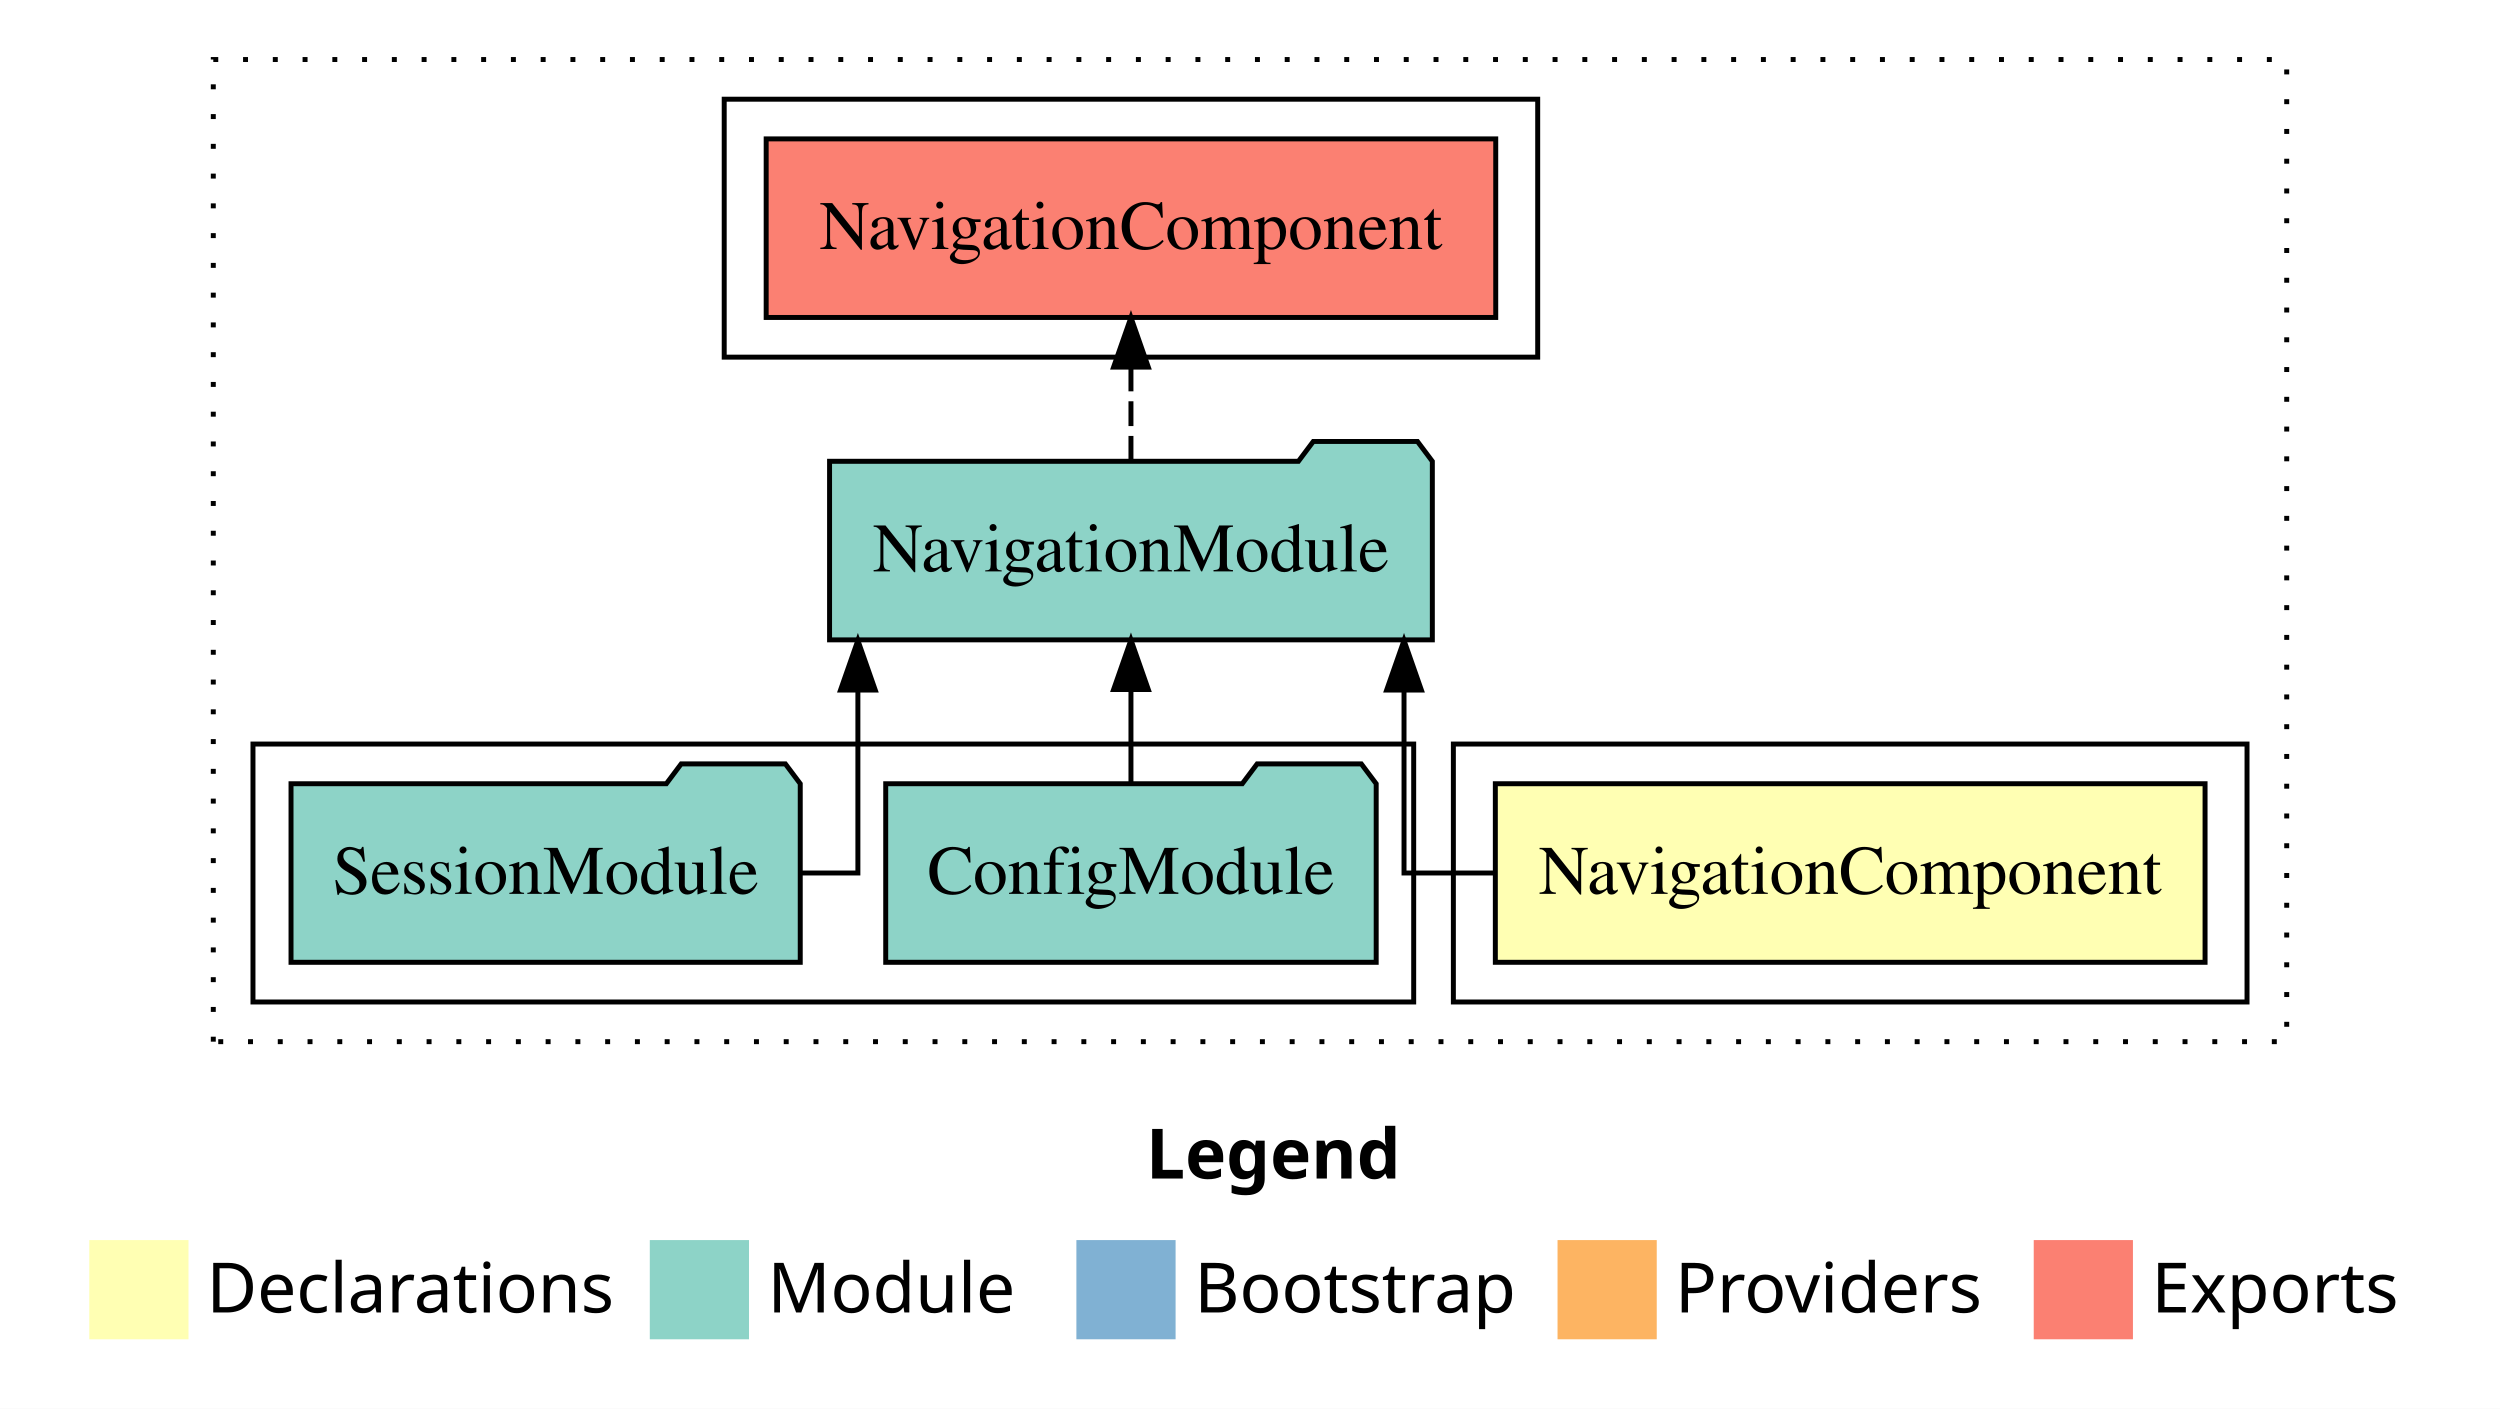
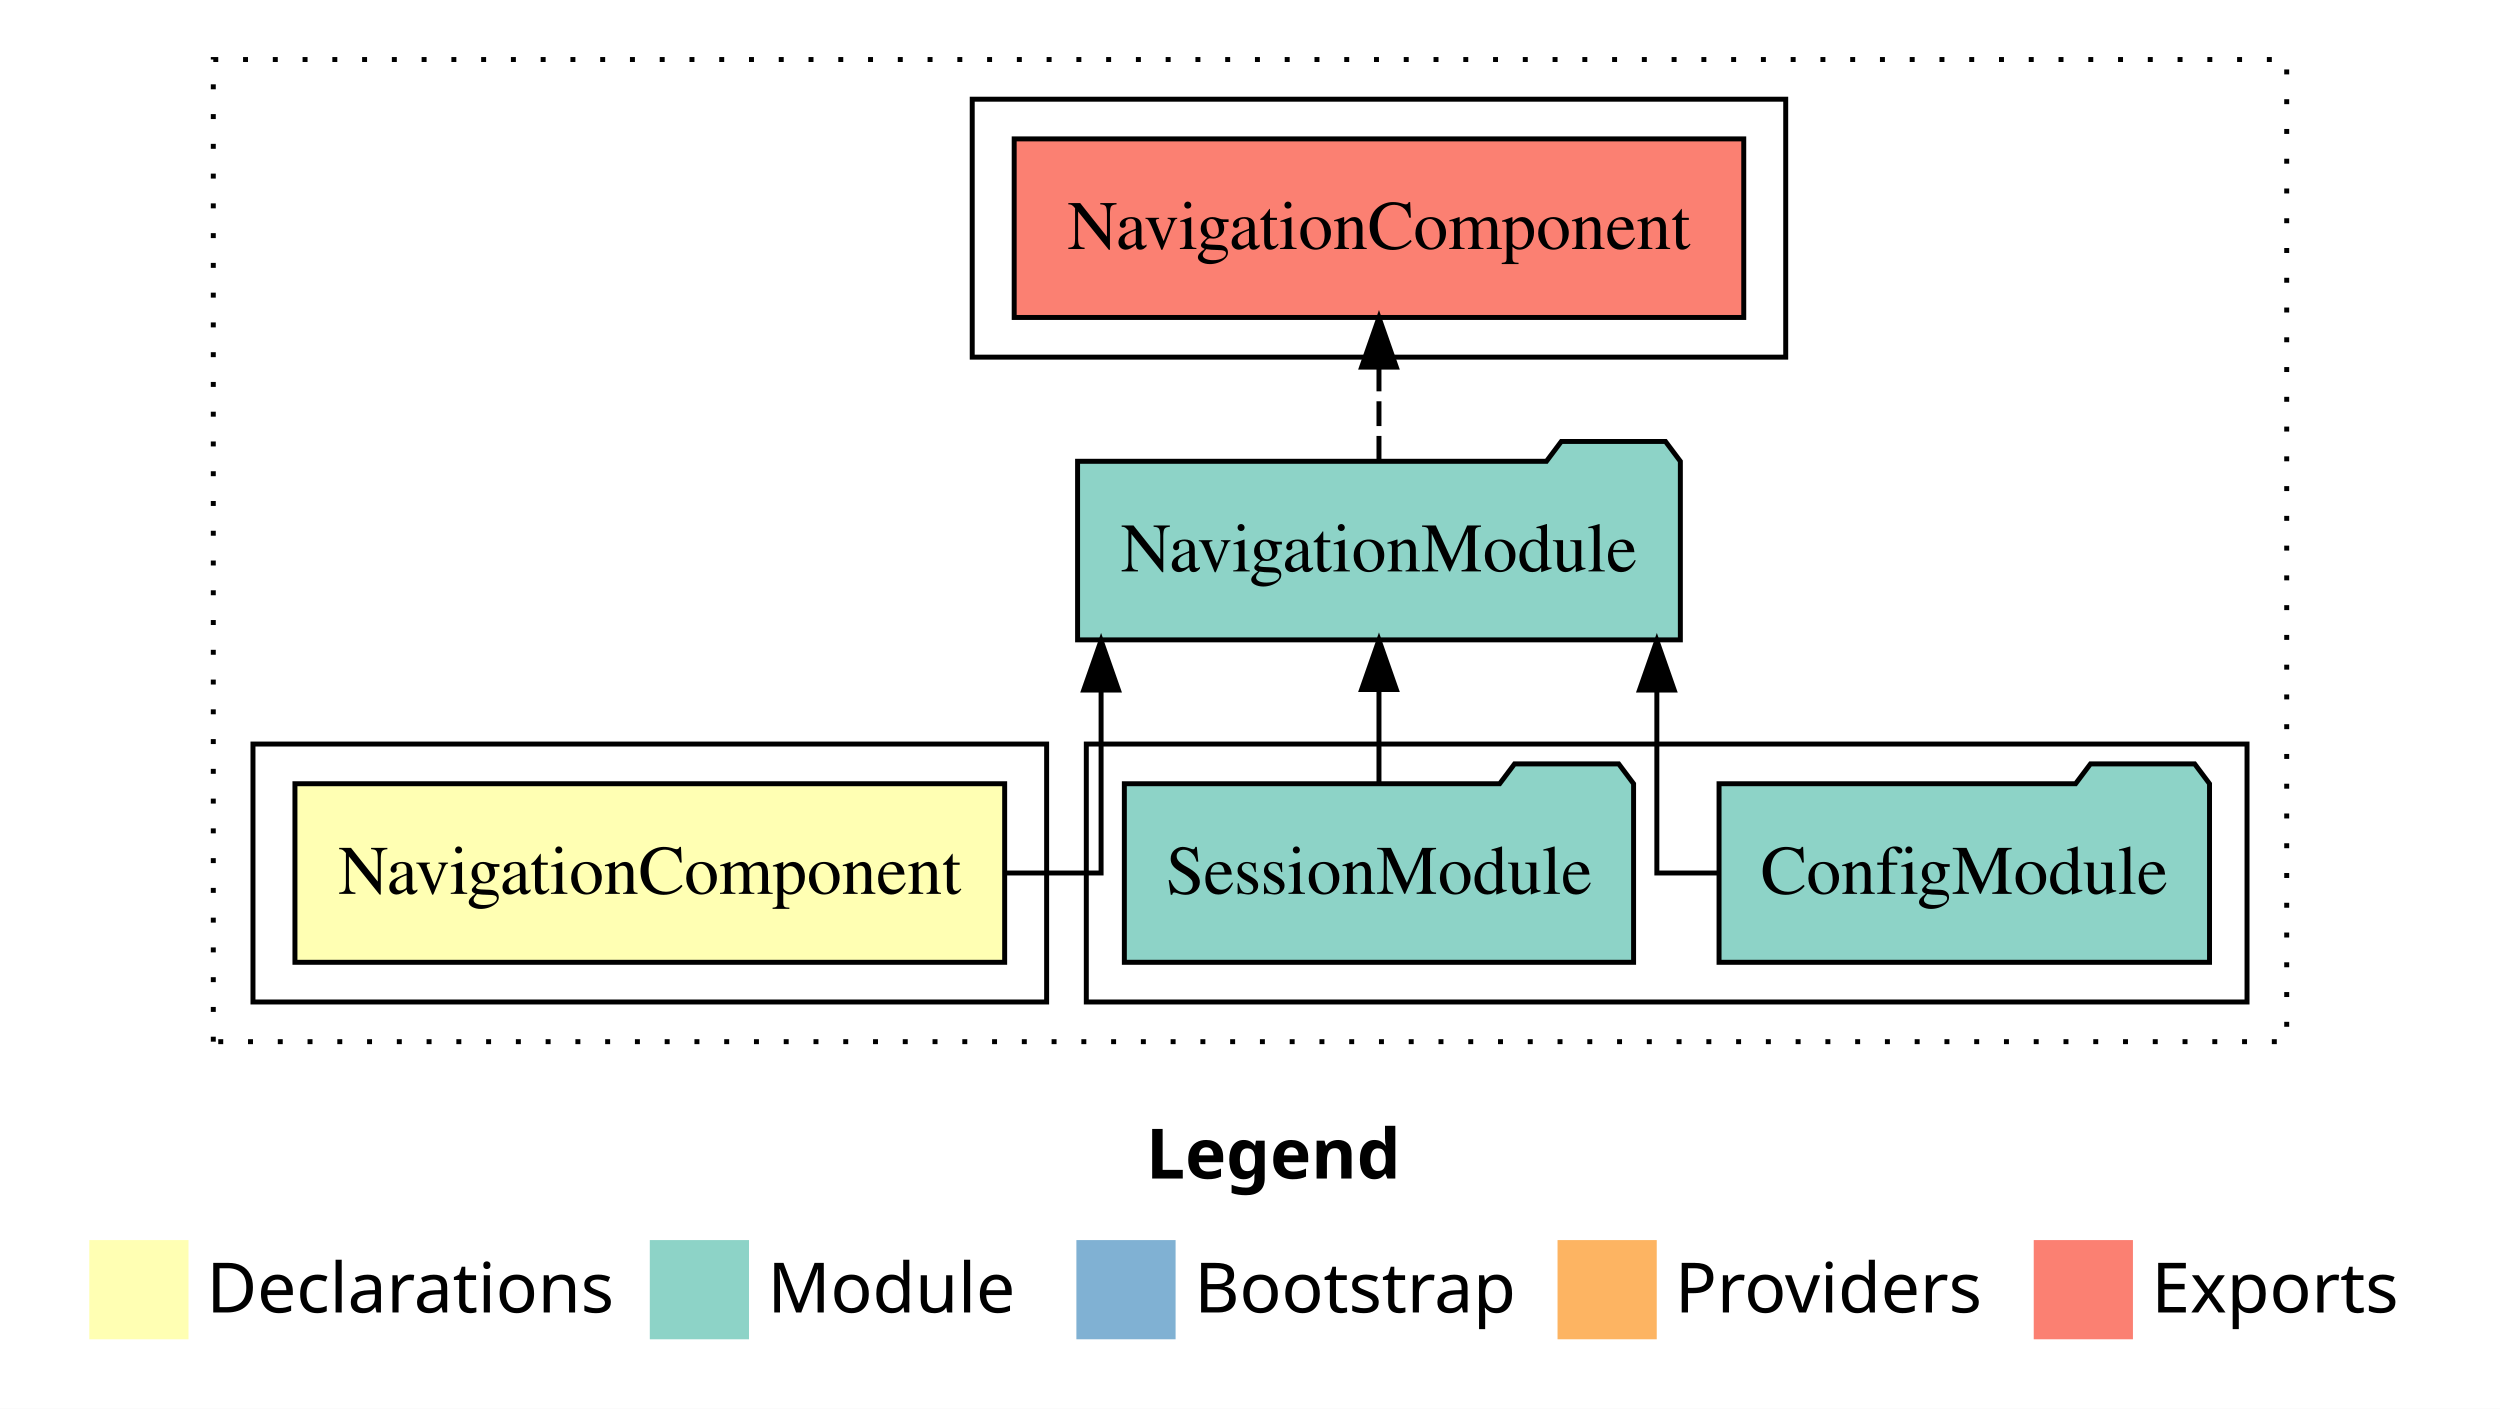
<svg xmlns="http://www.w3.org/2000/svg" width="504pt" height="284pt" viewBox="0.00 0.00 504.00 284.00">
  <g id="graph0" class="graph" transform="scale(1 1) rotate(0) translate(4 280)">
    <polygon fill="white" stroke="transparent" points="-4,4 -4,-280 500,-280 500,4 -4,4" />
    <text text-anchor="start" x="227.01" y="-42.4" font-family="sans-serif" font-weight="bold" font-size="14.00">Legend</text>
    <polygon fill="#ffffb3" stroke="transparent" points="14,-10 14,-30 34,-30 34,-10 14,-10" />
    <text text-anchor="start" x="37.63" y="-15.4" font-family="sans-serif" font-size="14.00">  Declarations</text>
    <polygon fill="#8dd3c7" stroke="transparent" points="127,-10 127,-30 147,-30 147,-10 127,-10" />
    <text text-anchor="start" x="150.73" y="-15.4" font-family="sans-serif" font-size="14.00">  Module</text>
    <polygon fill="#80b1d3" stroke="transparent" points="213,-10 213,-30 233,-30 233,-10 213,-10" />
    <text text-anchor="start" x="236.78" y="-15.4" font-family="sans-serif" font-size="14.00">  Bootstrap</text>
    <polygon fill="#fdb462" stroke="transparent" points="310,-10 310,-30 330,-30 330,-10 310,-10" />
    <text text-anchor="start" x="333.67" y="-15.4" font-family="sans-serif" font-size="14.00">  Providers</text>
    <polygon fill="#fb8072" stroke="transparent" points="406,-10 406,-30 426,-30 426,-10 406,-10" />
    <text text-anchor="start" x="429.73" y="-15.4" font-family="sans-serif" font-size="14.00">  Exports</text>
    <g id="clust1" class="cluster">
      <polygon fill="none" stroke="black" stroke-dasharray="1,5" points="39,-70 39,-268 457,-268 457,-70 39,-70" />
    </g>
-     <g id="clust5" class="cluster">
-       <polygon fill="none" stroke="black" points="142,-208 142,-260 306,-260 306,-208 142,-208" />
+     <g id="clust4" class="cluster">
+       <polygon fill="none" stroke="black" points="215,-78 215,-130 449,-130 449,-78 215,-78" />
    </g>
    <g id="clust2" class="cluster">
-       <polygon fill="none" stroke="black" points="289,-78 289,-130 449,-130 449,-78 289,-78" />
+       <polygon fill="none" stroke="black" points="47,-78 47,-130 207,-130 207,-78 47,-78" />
    </g>
-     <g id="clust4" class="cluster">
-       <polygon fill="none" stroke="black" points="47,-78 47,-130 281,-130 281,-78 47,-78" />
+     <g id="clust5" class="cluster">
+       <polygon fill="none" stroke="black" points="192,-208 192,-260 356,-260 356,-208 192,-208" />
    </g>
    <g id="node1" class="node">
-       <polygon fill="#ffffb3" stroke="black" points="440.54,-122 297.46,-122 297.46,-86 440.54,-86 440.54,-122" />
-       <text text-anchor="middle" x="369" y="-99.8" font-family="Times,serif" font-size="14.00">NavigationComponent</text>
+       <polygon fill="#ffffb3" stroke="black" points="198.54,-122 55.46,-122 55.46,-86 198.54,-86 198.54,-122" />
+       <text text-anchor="middle" x="127" y="-99.8" font-family="Times,serif" font-size="14.00">NavigationComponent</text>
    </g>
    <g id="node2" class="node">
-       <polygon fill="#8dd3c7" stroke="black" points="284.76,-187 281.76,-191 260.76,-191 257.76,-187 163.24,-187 163.24,-151 284.76,-151 284.76,-187" />
-       <text text-anchor="middle" x="224" y="-164.8" font-family="Times,serif" font-size="14.00">NavigationModule</text>
+       <polygon fill="#8dd3c7" stroke="black" points="334.76,-187 331.76,-191 310.76,-191 307.76,-187 213.24,-187 213.24,-151 334.76,-151 334.76,-187" />
+       <text text-anchor="middle" x="274" y="-164.8" font-family="Times,serif" font-size="14.00">NavigationModule</text>
    </g>
    <g id="edge1" class="edge">
-       <path fill="none" stroke="black" d="M297.25,-104C286.56,-104 279.05,-104 279.05,-104 279.05,-104 279.05,-140.89 279.05,-140.89" />
-       <polygon fill="black" stroke="black" points="275.55,-140.89 279.05,-150.89 282.55,-140.89 275.55,-140.89" />
+       <path fill="none" stroke="black" d="M198.68,-104C209.96,-104 217.98,-104 217.98,-104 217.98,-104 217.98,-140.89 217.98,-140.89" />
+       <polygon fill="black" stroke="black" points="214.48,-140.89 217.98,-150.89 221.48,-140.89 214.48,-140.89" />
    </g>
    <g id="node5" class="node">
-       <polygon fill="#fb8072" stroke="black" points="297.54,-252 150.46,-252 150.46,-216 297.54,-216 297.54,-252" />
-       <text text-anchor="middle" x="224" y="-229.8" font-family="Times,serif" font-size="14.00">NavigationComponent </text>
+       <polygon fill="#fb8072" stroke="black" points="347.54,-252 200.46,-252 200.46,-216 347.54,-216 347.54,-252" />
+       <text text-anchor="middle" x="274" y="-229.8" font-family="Times,serif" font-size="14.00">NavigationComponent </text>
    </g>
    <g id="edge4" class="edge">
-       <path fill="none" stroke="black" stroke-dasharray="5,2" d="M224,-187.11C224,-187.11 224,-205.99 224,-205.99" />
-       <polygon fill="black" stroke="black" points="220.5,-205.99 224,-215.99 227.5,-205.99 220.5,-205.99" />
+       <path fill="none" stroke="black" stroke-dasharray="5,2" d="M274,-187.11C274,-187.11 274,-205.99 274,-205.99" />
+       <polygon fill="black" stroke="black" points="270.5,-205.99 274,-215.99 277.5,-205.99 270.5,-205.99" />
    </g>
    <g id="node3" class="node">
-       <polygon fill="#8dd3c7" stroke="black" points="273.44,-122 270.44,-126 249.44,-126 246.44,-122 174.56,-122 174.56,-86 273.44,-86 273.44,-122" />
-       <text text-anchor="middle" x="224" y="-99.8" font-family="Times,serif" font-size="14.00">ConfigModule</text>
+       <polygon fill="#8dd3c7" stroke="black" points="441.44,-122 438.44,-126 417.44,-126 414.44,-122 342.56,-122 342.56,-86 441.44,-86 441.44,-122" />
+       <text text-anchor="middle" x="392" y="-99.8" font-family="Times,serif" font-size="14.00">ConfigModule</text>
    </g>
    <g id="edge2" class="edge">
-       <path fill="none" stroke="black" d="M224,-122.11C224,-122.11 224,-140.99 224,-140.99" />
-       <polygon fill="black" stroke="black" points="220.5,-140.99 224,-150.99 227.5,-140.99 220.5,-140.99" />
+       <path fill="none" stroke="black" d="M342.56,-104C335.2,-104 330.02,-104 330.02,-104 330.02,-104 330.02,-140.89 330.02,-140.89" />
+       <polygon fill="black" stroke="black" points="326.52,-140.89 330.02,-150.89 333.52,-140.89 326.52,-140.89" />
    </g>
    <g id="node4" class="node">
-       <polygon fill="#8dd3c7" stroke="black" points="157.33,-122 154.33,-126 133.33,-126 130.33,-122 54.67,-122 54.67,-86 157.33,-86 157.33,-122" />
-       <text text-anchor="middle" x="106" y="-99.8" font-family="Times,serif" font-size="14.00">SessionModule</text>
+       <polygon fill="#8dd3c7" stroke="black" points="325.33,-122 322.33,-126 301.33,-126 298.33,-122 222.67,-122 222.67,-86 325.33,-86 325.33,-122" />
+       <text text-anchor="middle" x="274" y="-99.8" font-family="Times,serif" font-size="14.00">SessionModule</text>
    </g>
    <g id="edge3" class="edge">
-       <path fill="none" stroke="black" d="M157.41,-104C164.24,-104 168.95,-104 168.95,-104 168.95,-104 168.95,-140.89 168.95,-140.89" />
-       <polygon fill="black" stroke="black" points="165.45,-140.89 168.95,-150.89 172.45,-140.89 165.45,-140.89" />
+       <path fill="none" stroke="black" d="M274,-122.11C274,-122.11 274,-140.99 274,-140.99" />
+       <polygon fill="black" stroke="black" points="270.5,-140.99 274,-150.99 277.5,-140.99 270.5,-140.99" />
    </g>
  </g>
</svg>
